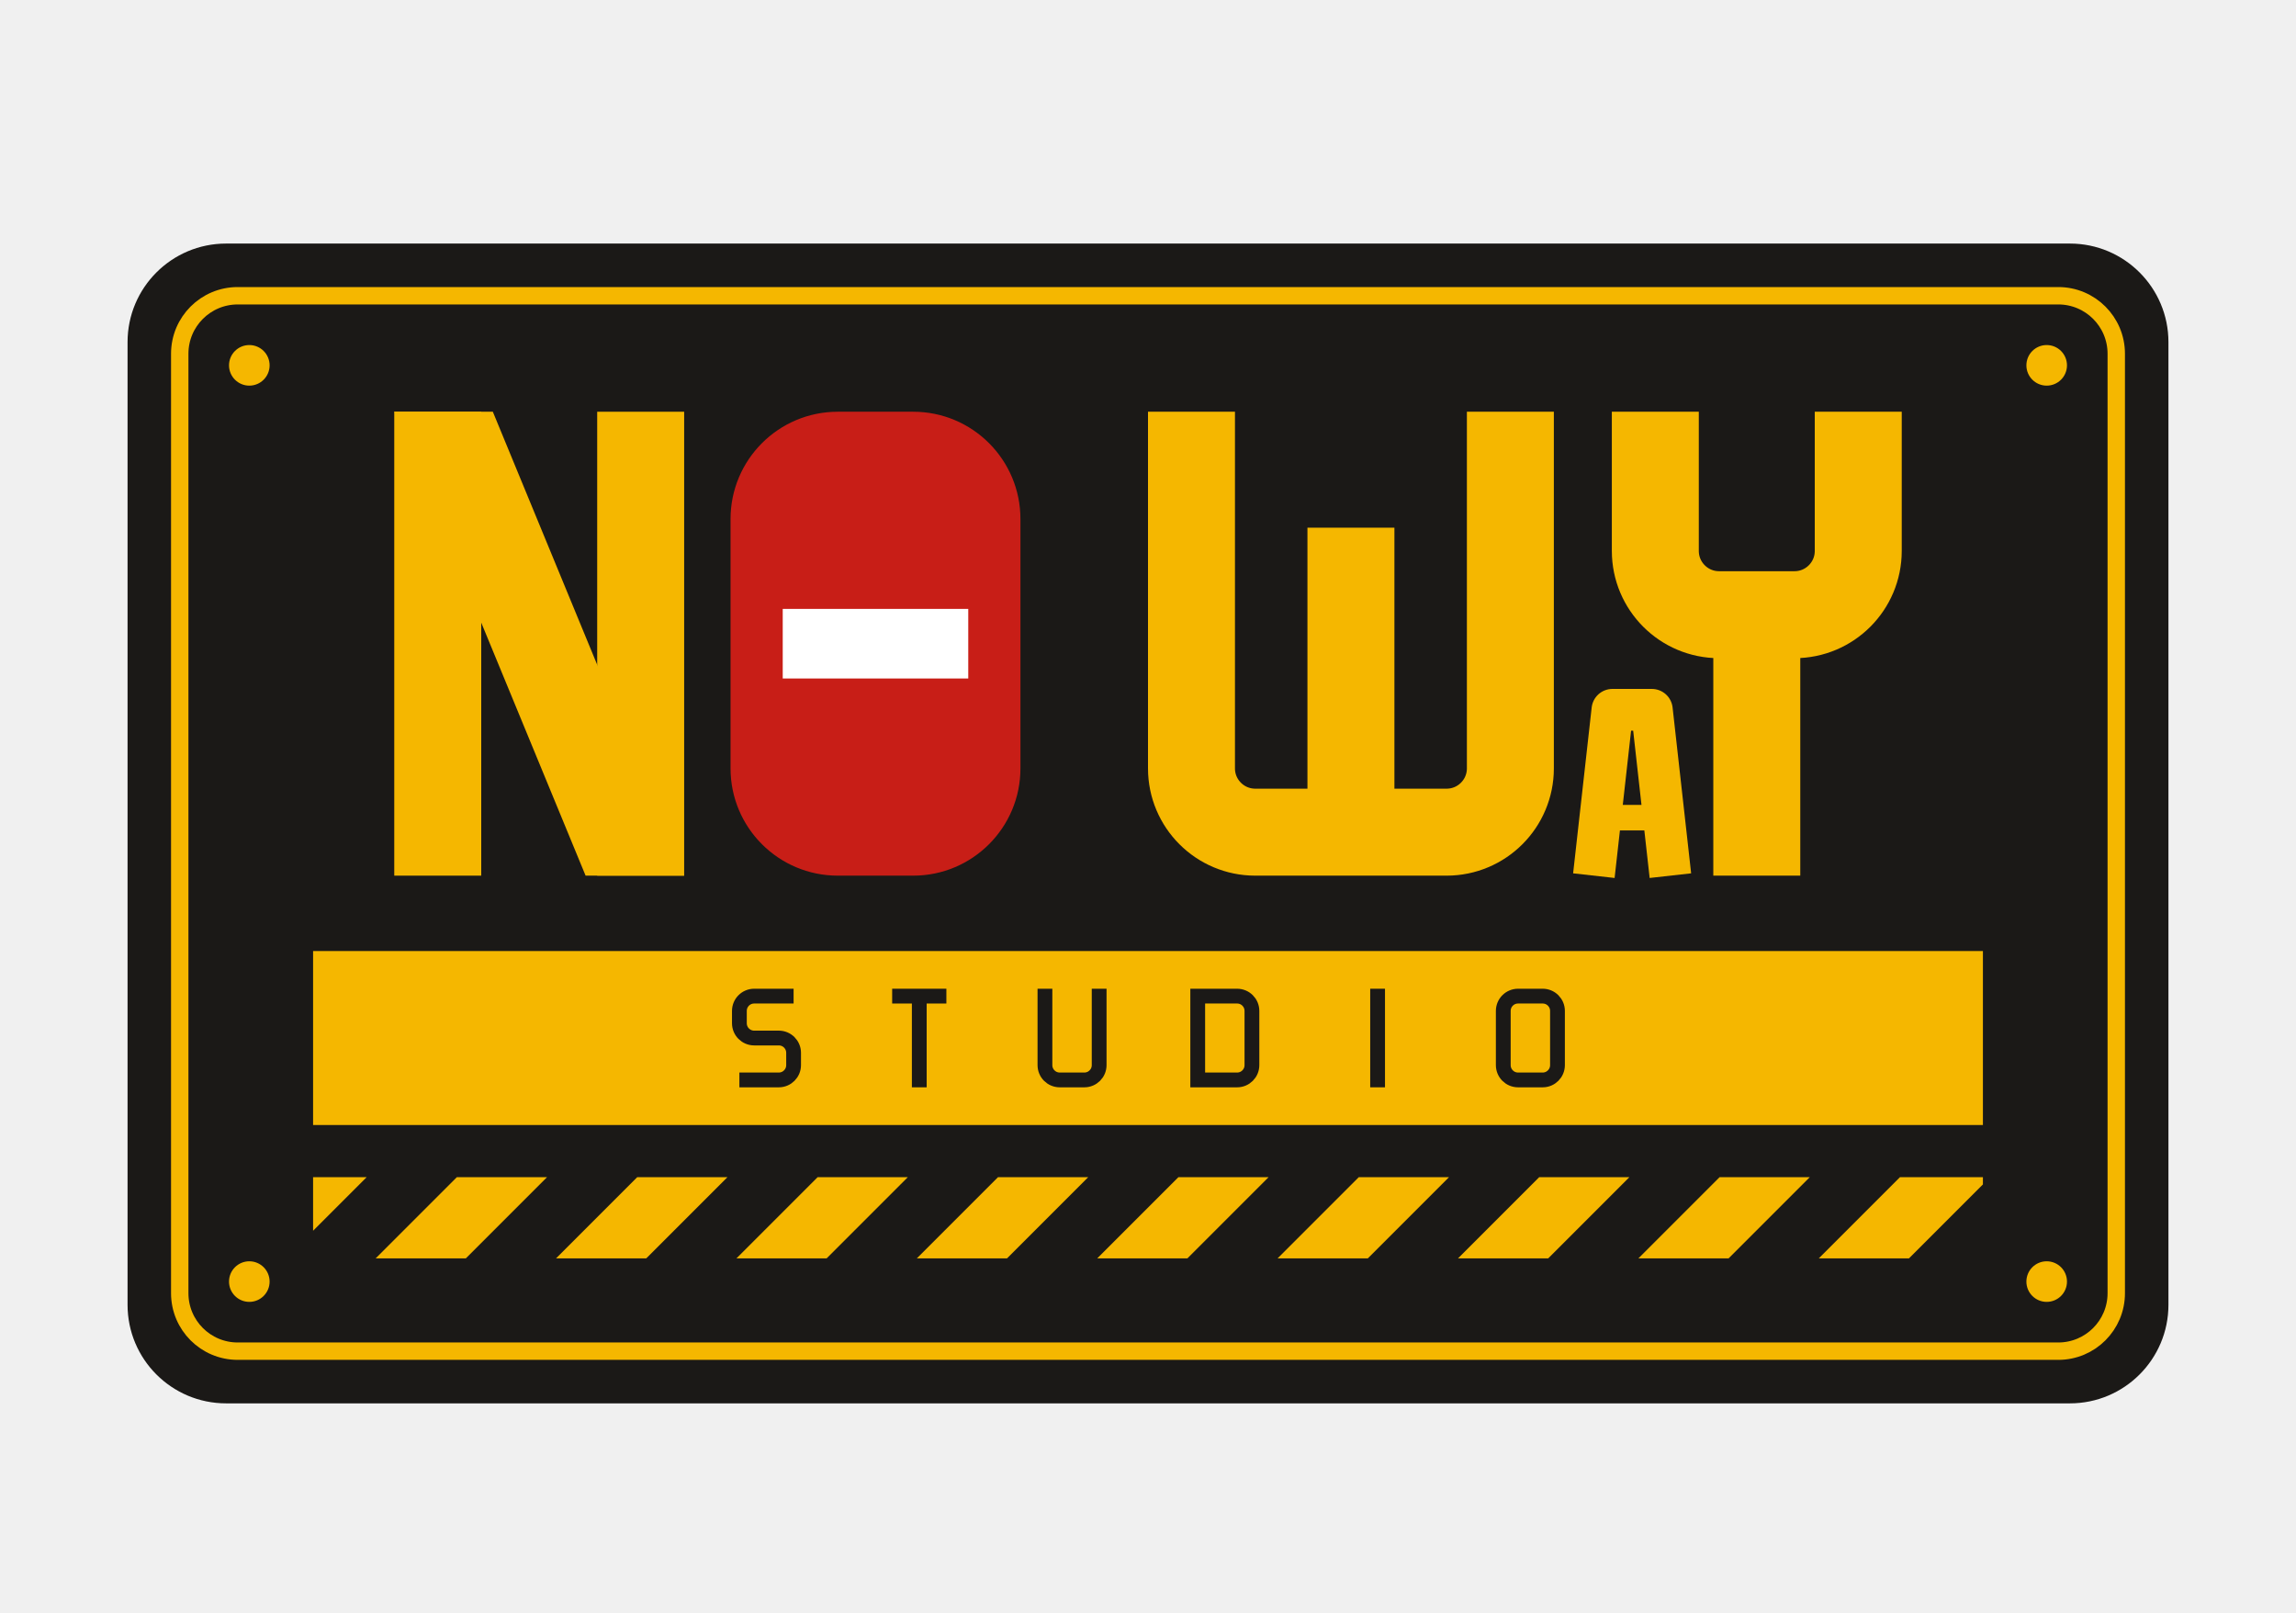
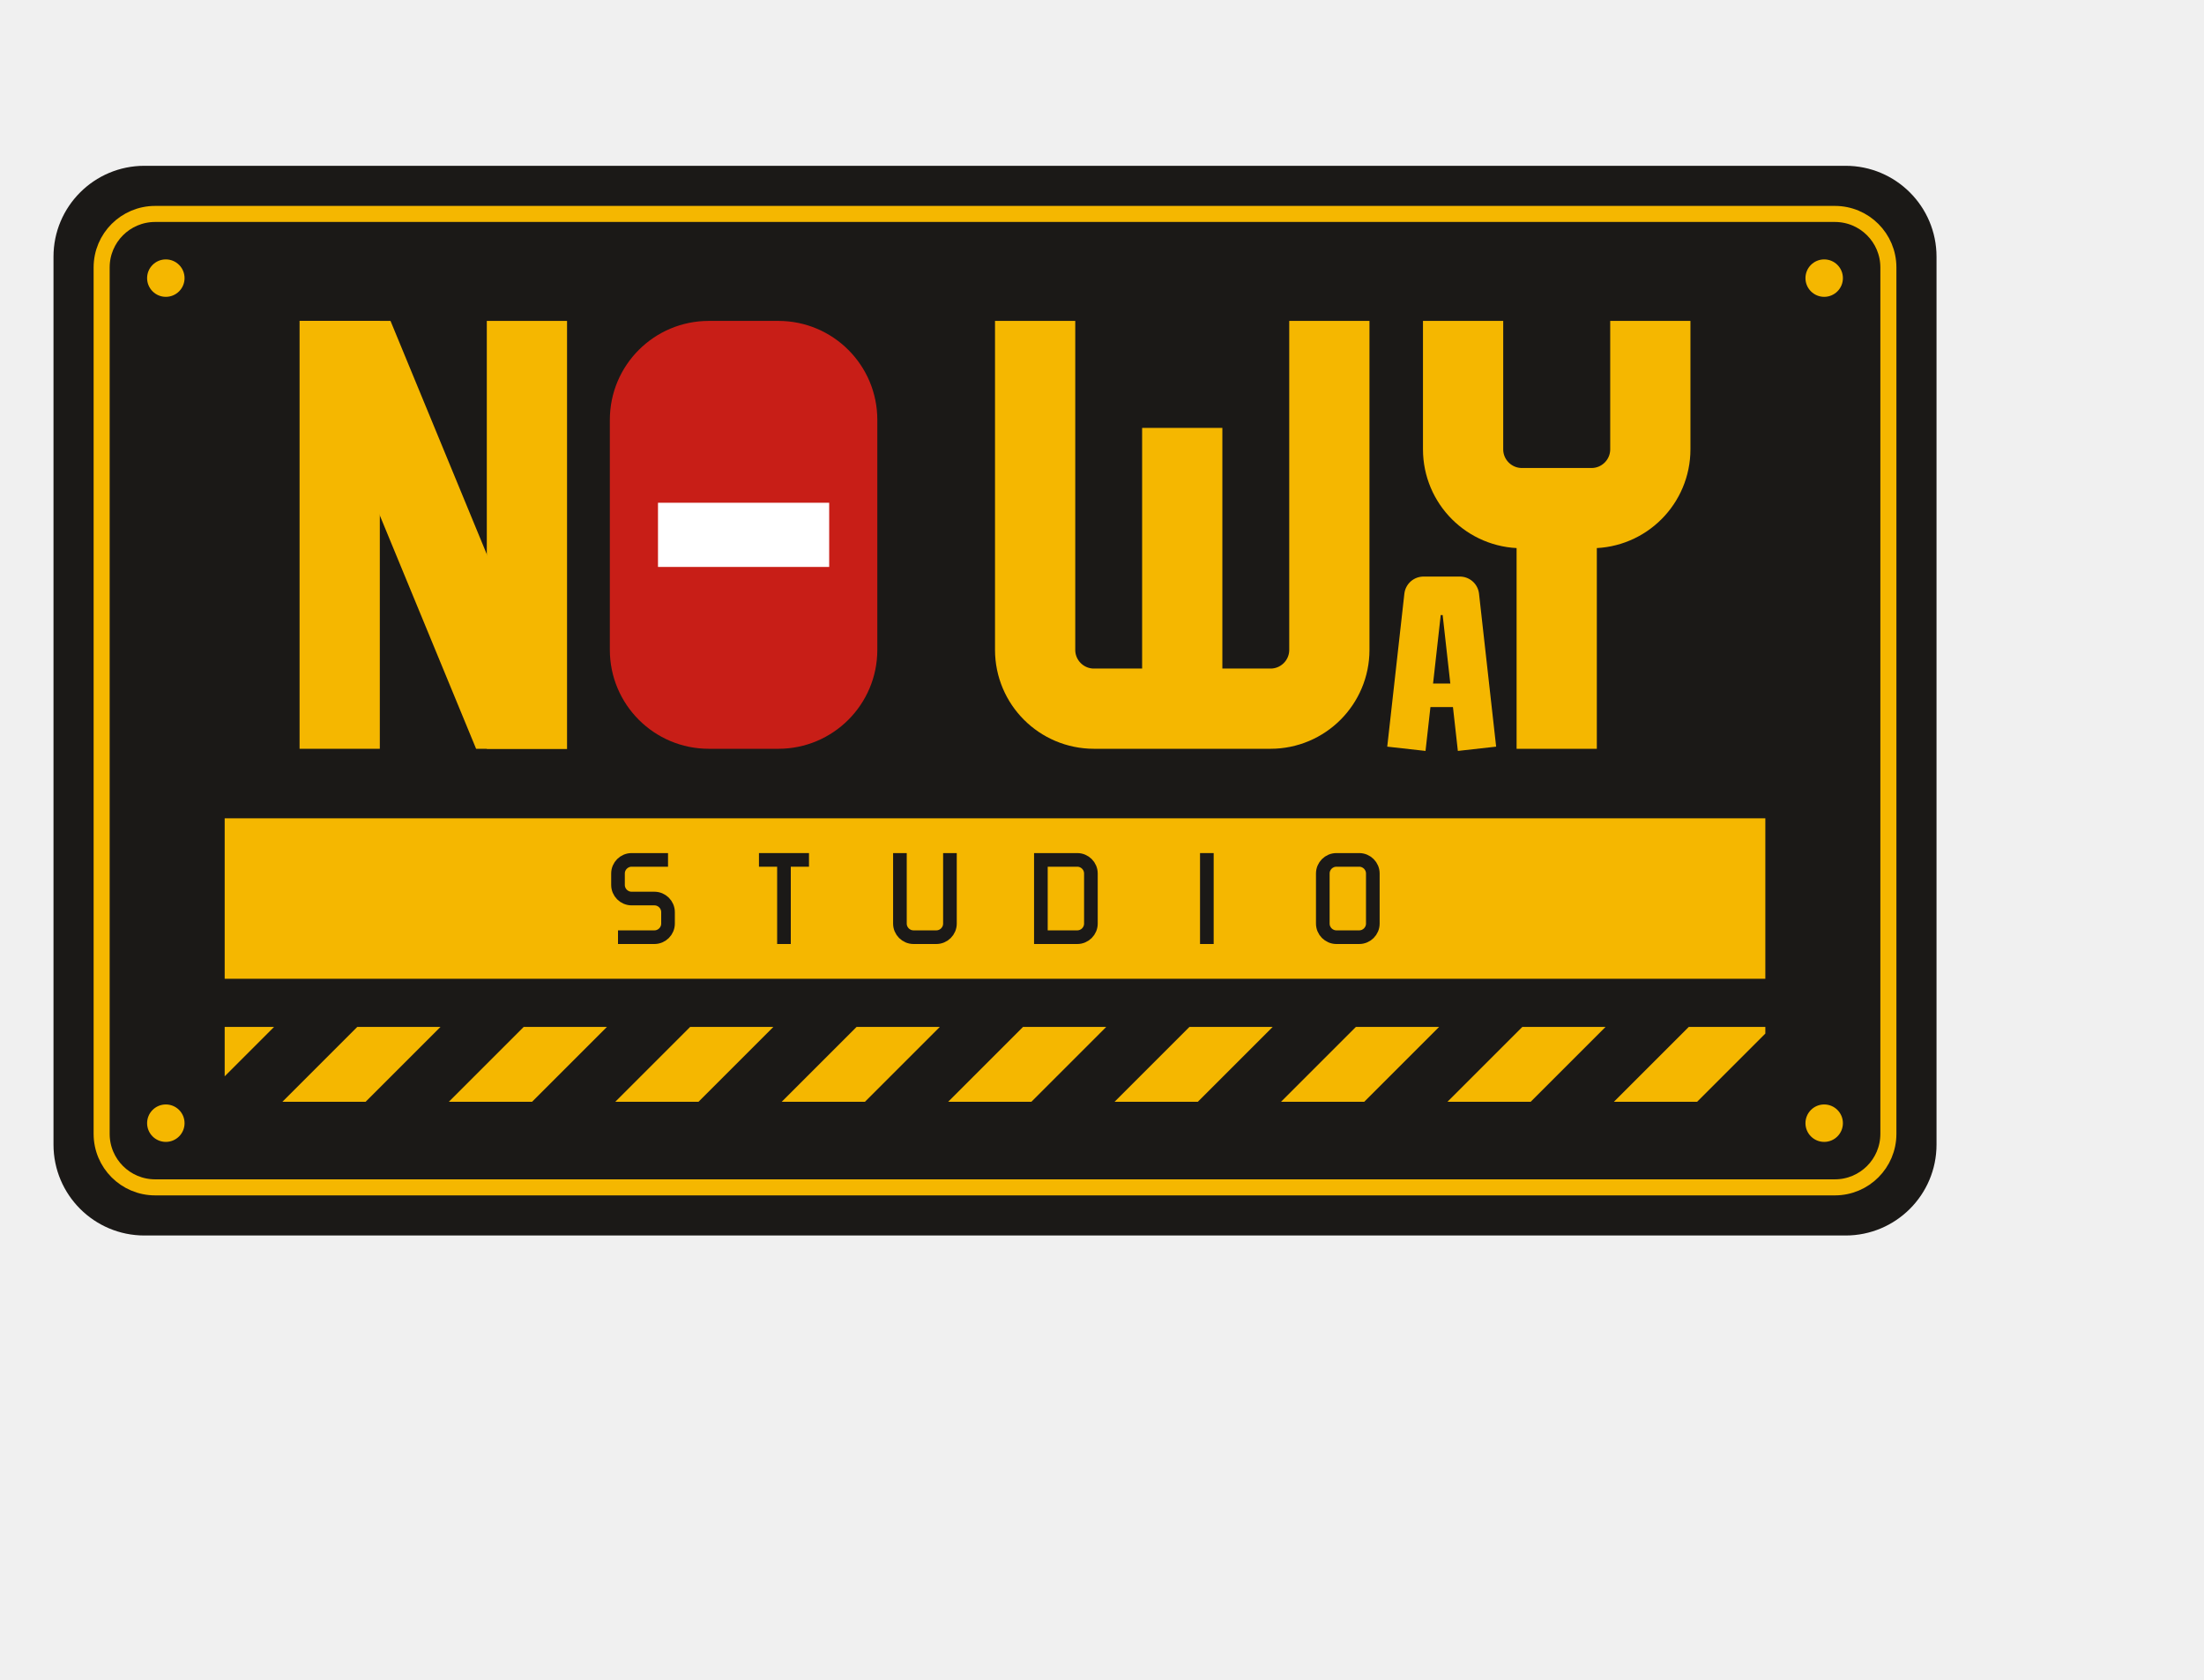
- <svg xmlns="http://www.w3.org/2000/svg" viewBox="-44 -84 792 556" role="img" aria-label="No Way Studio">
+ <svg xmlns="http://www.w3.org/2000/svg" viewBox="-20 -62 824 628" role="img" aria-label="No Way Studio">
  <style>
- .ltr,.slam{transform-box:fill-box;transform-origin:center}
+ .ltr,.slam,.ring{transform-box:fill-box;transform-origin:center}
.drop{animation:nw-drop .55s cubic-bezier(.3,.7,.4,1) both}
.ltr{animation:nw-neon .7s linear both}
.d1{animation-delay:.60s}.d2{animation-delay:.78s}.la{animation-delay:.96s}.d3{animation-delay:1.14s}
.wipe{animation:nw-wipe .35s ease-out 1.40s both}
.fade{animation:nw-fade .3s ease-out both}
.f1{animation-delay:1.62s}.f2{animation-delay:1.72s}
- .slam{animation:nw-slam .26s cubic-bezier(.6,0,.9,.4) 2.60s both}
- .tilt{animation:nw-tilt .85s ease-out 2.86s both}
- @keyframes nw-drop{0%{opacity:0;transform:translateY(-70px)}60%{opacity:1;transform:translateY(0)}80%{opacity:1;transform:translateY(-8px)}100%{opacity:1;transform:translateY(0)}}
+ .slam{animation:nw-slam .18s cubic-bezier(.7,0,1,.5) 2.10s both,nw-squash .3s ease-out 2.28s forwards}
+ .flash{opacity:0;animation:nw-flash .22s ease-out 2.28s forwards}
+ .ring{opacity:0;animation:nw-ring .5s cubic-bezier(.1,.7,.3,1) 2.28s forwards}
+ .shake{animation:nw-shake .34s linear 2.28s both}
+ .tilt{animation:nw-tilt 3.4s ease-in-out 2.30s both}
+ @keyframes nw-drop{0%{opacity:0;transform:translateY(-50px)}60%{opacity:1;transform:translateY(0)}80%{opacity:1;transform:translateY(-8px)}100%{opacity:1;transform:translateY(0)}}
@keyframes nw-neon{0%{opacity:0}8%{opacity:1}16%{opacity:0}30%{opacity:1}40%{opacity:.25}55%{opacity:1}66%{opacity:.5}78%{opacity:1}100%{opacity:1}}
@keyframes nw-wipe{from{clip-path:inset(0 100% 0 0)}to{clip-path:inset(0 0 0 0)}}
@keyframes nw-fade{from{opacity:0}to{opacity:1}}
- @keyframes nw-slam{0%{opacity:0;transform:scale(3.2)}25%{opacity:1}100%{opacity:1;transform:scale(1)}}
- @keyframes nw-tilt{0%{transform:rotate(0)}30%{transform:rotate(-7deg)}55%{transform:rotate(-2.6deg)}78%{transform:rotate(-4.7deg)}100%{transform:rotate(-4deg)}}
+ @keyframes nw-slam{0%{opacity:0;transform:scale(5)}20%{opacity:1}100%{opacity:1;transform:scale(1)}}
+ @keyframes nw-squash{0%{transform:scale(1.22,.8)}40%{transform:scale(.93,1.07)}70%{transform:scale(1.03,.98)}100%{transform:scale(1)}}
+ @keyframes nw-flash{0%{opacity:.95}100%{opacity:0}}
+ @keyframes nw-ring{0%{opacity:.9;transform:scale(.8);stroke-width:14}100%{opacity:0;transform:scale(3.3);stroke-width:1}}
+ @keyframes nw-shake{0%{transform:translate(0,0)}12%{transform:translate(-9px,12px)}30%{transform:translate(7px,-6px)}50%{transform:translate(-5px,5px)}70%{transform:translate(3px,-2px)}100%{transform:translate(0,0)}}
+ @keyframes nw-tilt{0%{transform:rotate(0)}10%{transform:rotate(-15deg)}23%{transform:rotate(-3deg)}36%{transform:rotate(-15deg)}48%{transform:rotate(-5deg)}60%{transform:rotate(-15deg)}71%{transform:rotate(-6.5deg)}82%{transform:rotate(-15deg)}100%{transform:rotate(-4deg)}}
@media (prefers-reduced-motion:reduce){*{animation:none!important}.tilt{transform:rotate(-4deg)}}
</style>
  <g class="drop">
-     <g transform="translate(662 42)">
-       <g class="tilt">
-         <g transform="translate(-662 -42)">
-           <rect x="0" y="0" width="704" height="400" rx="34" fill="#1B1917" />
-           <rect x="18" y="18" width="668" height="364" rx="20" fill="none" stroke="#F5B700" stroke-width="6" />
-           <circle cx="42" cy="42" r="7" fill="#F5B700" />
-           <circle cx="662" cy="42" r="7" fill="#F5B700" />
-           <circle cx="42" cy="358" r="7" fill="#F5B700" />
-           <circle cx="662" cy="358" r="7" fill="#F5B700" />
-           <g transform="translate(92 58)">
-             <g class="ltr d1">
-               <g stroke="#F5B700" stroke-width="30" fill="none">
-                 <path transform="translate(0 0)" d="M15 160V0M85 0V160" />
+     <g class="shake">
+       <g transform="translate(662 42)">
+         <g class="tilt">
+           <g transform="translate(-662 -42)">
+             <rect x="0" y="0" width="704" height="400" rx="34" fill="#1B1917" />
+             <rect x="18" y="18" width="668" height="364" rx="20" fill="none" stroke="#F5B700" stroke-width="6" />
+             <circle cx="42" cy="42" r="7" fill="#F5B700" />
+             <circle cx="662" cy="42" r="7" fill="#F5B700" />
+             <circle cx="42" cy="358" r="7" fill="#F5B700" />
+             <circle cx="662" cy="358" r="7" fill="#F5B700" />
+             <g transform="translate(92 58)">
+               <g class="ltr d1">
+                 <g stroke="#F5B700" stroke-width="30" fill="none">
+                   <path transform="translate(0 0)" d="M15 160V0M85 0V160" />
+                 </g>
+                 <path fill="#F5B700" d="M0 0H34L100 160H66Z" />
              </g>
-               <path fill="#F5B700" d="M0 0H34L100 160H66Z" />
+               <g class="ltr d2">
+                 <g stroke="#F5B700" stroke-width="30" fill="none">
+                   <path transform="translate(260 0)" d="M15 0V123A22 22 0 0 0 37 145H103A22 22 0 0 0 125 123V0M70 40V145" />
+                 </g>
+               </g>
+               <g class="ltr d3">
+                 <g stroke="#F5B700" stroke-width="30" fill="none">
+                   <path transform="translate(420 0)" d="M15 0V48A22 22 0 0 0 37 70H63A22 22 0 0 0 85 48V0M50 70V160" />
+                 </g>
+               </g>
+               <g class="ltr la">
+                 <g transform="translate(407 96) scale(0.4)" fill="none" stroke="#F5B700">
+                   <path d="M17 160L33 17H67L83 160" stroke-width="36" stroke-linejoin="round" />
+                   <path d="M30 110H70" stroke-width="22" />
+                 </g>
+               </g>
+               <g class="slam">
+                 <rect x="116" y="0" width="100" height="160" rx="37" fill="#C81E17" />
+                 <rect x="134" y="68" width="64" height="24" fill="#FFFFFF" />
+               </g>
+               <rect class="flash" x="116" y="0" width="100" height="160" rx="37" fill="#FFFFFF" />
+               <circle class="ring" cx="166" cy="80" r="60" fill="none" stroke="#FFFFFF" stroke-width="10" />
            </g>
-             <g class="ltr d2">
-               <g stroke="#F5B700" stroke-width="30" fill="none">
-                 <path transform="translate(260 0)" d="M15 0V123A22 22 0 0 0 37 145H103A22 22 0 0 0 125 123V0M70 40V145" />
+             <rect class="wipe" x="64" y="244" width="576" height="60" fill="#F5B700" />
+             <g class="fade f1">
+               <g transform="translate(208.5 257) scale(0.85)" fill="none" stroke="#1B1917" stroke-width="6">
+                 <path transform="translate(0 0)" d="M25 3H9A6 6 0 0 0 3 9V14A6 6 0 0 0 9 20H19A6 6 0 0 1 25 26V31A6 6 0 0 1 19 37H3" />
+                 <path transform="translate(62 0)" d="M3 3H25M14 3V40" />
+                 <path transform="translate(124 0)" d="M3 0V31A6 6 0 0 0 9 37H19A6 6 0 0 0 25 31V0" />
+                 <path transform="translate(186 0)" d="M3 3H19A6 6 0 0 1 25 9V31A6 6 0 0 1 19 37H3Z" />
+                 <path transform="translate(248 0)" d="M14 0V40" />
+                 <path transform="translate(310 0)" d="M9 3H19A6 6 0 0 1 25 9V31A6 6 0 0 1 19 37H9A6 6 0 0 1 3 31V9A6 6 0 0 1 9 3Z" />
              </g>
            </g>
-             <g class="ltr d3">
-               <g stroke="#F5B700" stroke-width="30" fill="none">
-                 <path transform="translate(420 0)" d="M15 0V48A22 22 0 0 0 37 70H63A22 22 0 0 0 85 48V0M50 70V160" />
-               </g>
+             <g class="fade f2">
+               <clipPath id="band">
+                 <rect x="64" y="322" width="576" height="28" />
+               </clipPath>
+               <path clip-path="url(#band)" fill="#F5B700" d="M-73.10 322H-41.99L-69.99 350H-101.10ZM-10.87 322H20.24L-7.76 350H-38.87ZM51.35 322H82.47L54.47 350H23.35ZM113.58 322H144.69L116.69 350H85.58ZM175.80 322H206.92L178.92 350H147.80ZM238.03 322H269.14L241.14 350H210.03ZM300.25 322H331.37L303.37 350H272.25ZM362.48 322H393.59L365.59 350H334.48ZM424.70 322H455.82L427.82 350H396.70ZM486.93 322H518.04L490.04 350H458.93ZM549.16 322H580.27L552.27 350H521.16ZM611.38 322H642.49L614.49 350H583.38Z" />
            </g>
-             <g class="ltr la">
-               <g transform="translate(407 96) scale(0.4)" fill="none" stroke="#F5B700">
-                 <path d="M17 160L33 17H67L83 160" stroke-width="36" stroke-linejoin="round" />
-                 <path d="M30 110H70" stroke-width="22" />
-               </g>
-             </g>
-             <g class="slam">
-               <rect x="116" y="0" width="100" height="160" rx="37" fill="#C81E17" />
-               <rect x="134" y="68" width="64" height="24" fill="#FFFFFF" />
-             </g>
-           </g>
-           <rect class="wipe" x="64" y="244" width="576" height="60" fill="#F5B700" />
-           <g class="fade f1">
-             <g transform="translate(208.5 257) scale(0.85)" fill="none" stroke="#1B1917" stroke-width="6">
-               <path transform="translate(0 0)" d="M25 3H9A6 6 0 0 0 3 9V14A6 6 0 0 0 9 20H19A6 6 0 0 1 25 26V31A6 6 0 0 1 19 37H3" />
-               <path transform="translate(62 0)" d="M3 3H25M14 3V40" />
-               <path transform="translate(124 0)" d="M3 0V31A6 6 0 0 0 9 37H19A6 6 0 0 0 25 31V0" />
-               <path transform="translate(186 0)" d="M3 3H19A6 6 0 0 1 25 9V31A6 6 0 0 1 19 37H3Z" />
-               <path transform="translate(248 0)" d="M14 0V40" />
-               <path transform="translate(310 0)" d="M9 3H19A6 6 0 0 1 25 9V31A6 6 0 0 1 19 37H9A6 6 0 0 1 3 31V9A6 6 0 0 1 9 3Z" />
-             </g>
-           </g>
-           <g class="fade f2">
-             <clipPath id="band">
-               <rect x="64" y="322" width="576" height="28" />
-             </clipPath>
-             <path clip-path="url(#band)" fill="#F5B700" d="M-73.10 322H-41.99L-69.99 350H-101.10ZM-10.87 322H20.24L-7.76 350H-38.87ZM51.35 322H82.47L54.47 350H23.35ZM113.58 322H144.69L116.69 350H85.58ZM175.80 322H206.92L178.92 350H147.80ZM238.03 322H269.14L241.14 350H210.03ZM300.25 322H331.37L303.37 350H272.25ZM362.48 322H393.59L365.59 350H334.48ZM424.70 322H455.82L427.82 350H396.70ZM486.93 322H518.04L490.04 350H458.93ZM549.16 322H580.27L552.27 350H521.16ZM611.38 322H642.49L614.49 350H583.38Z" />
          </g>
        </g>
      </g>
    </g>
  </g>
</svg>
